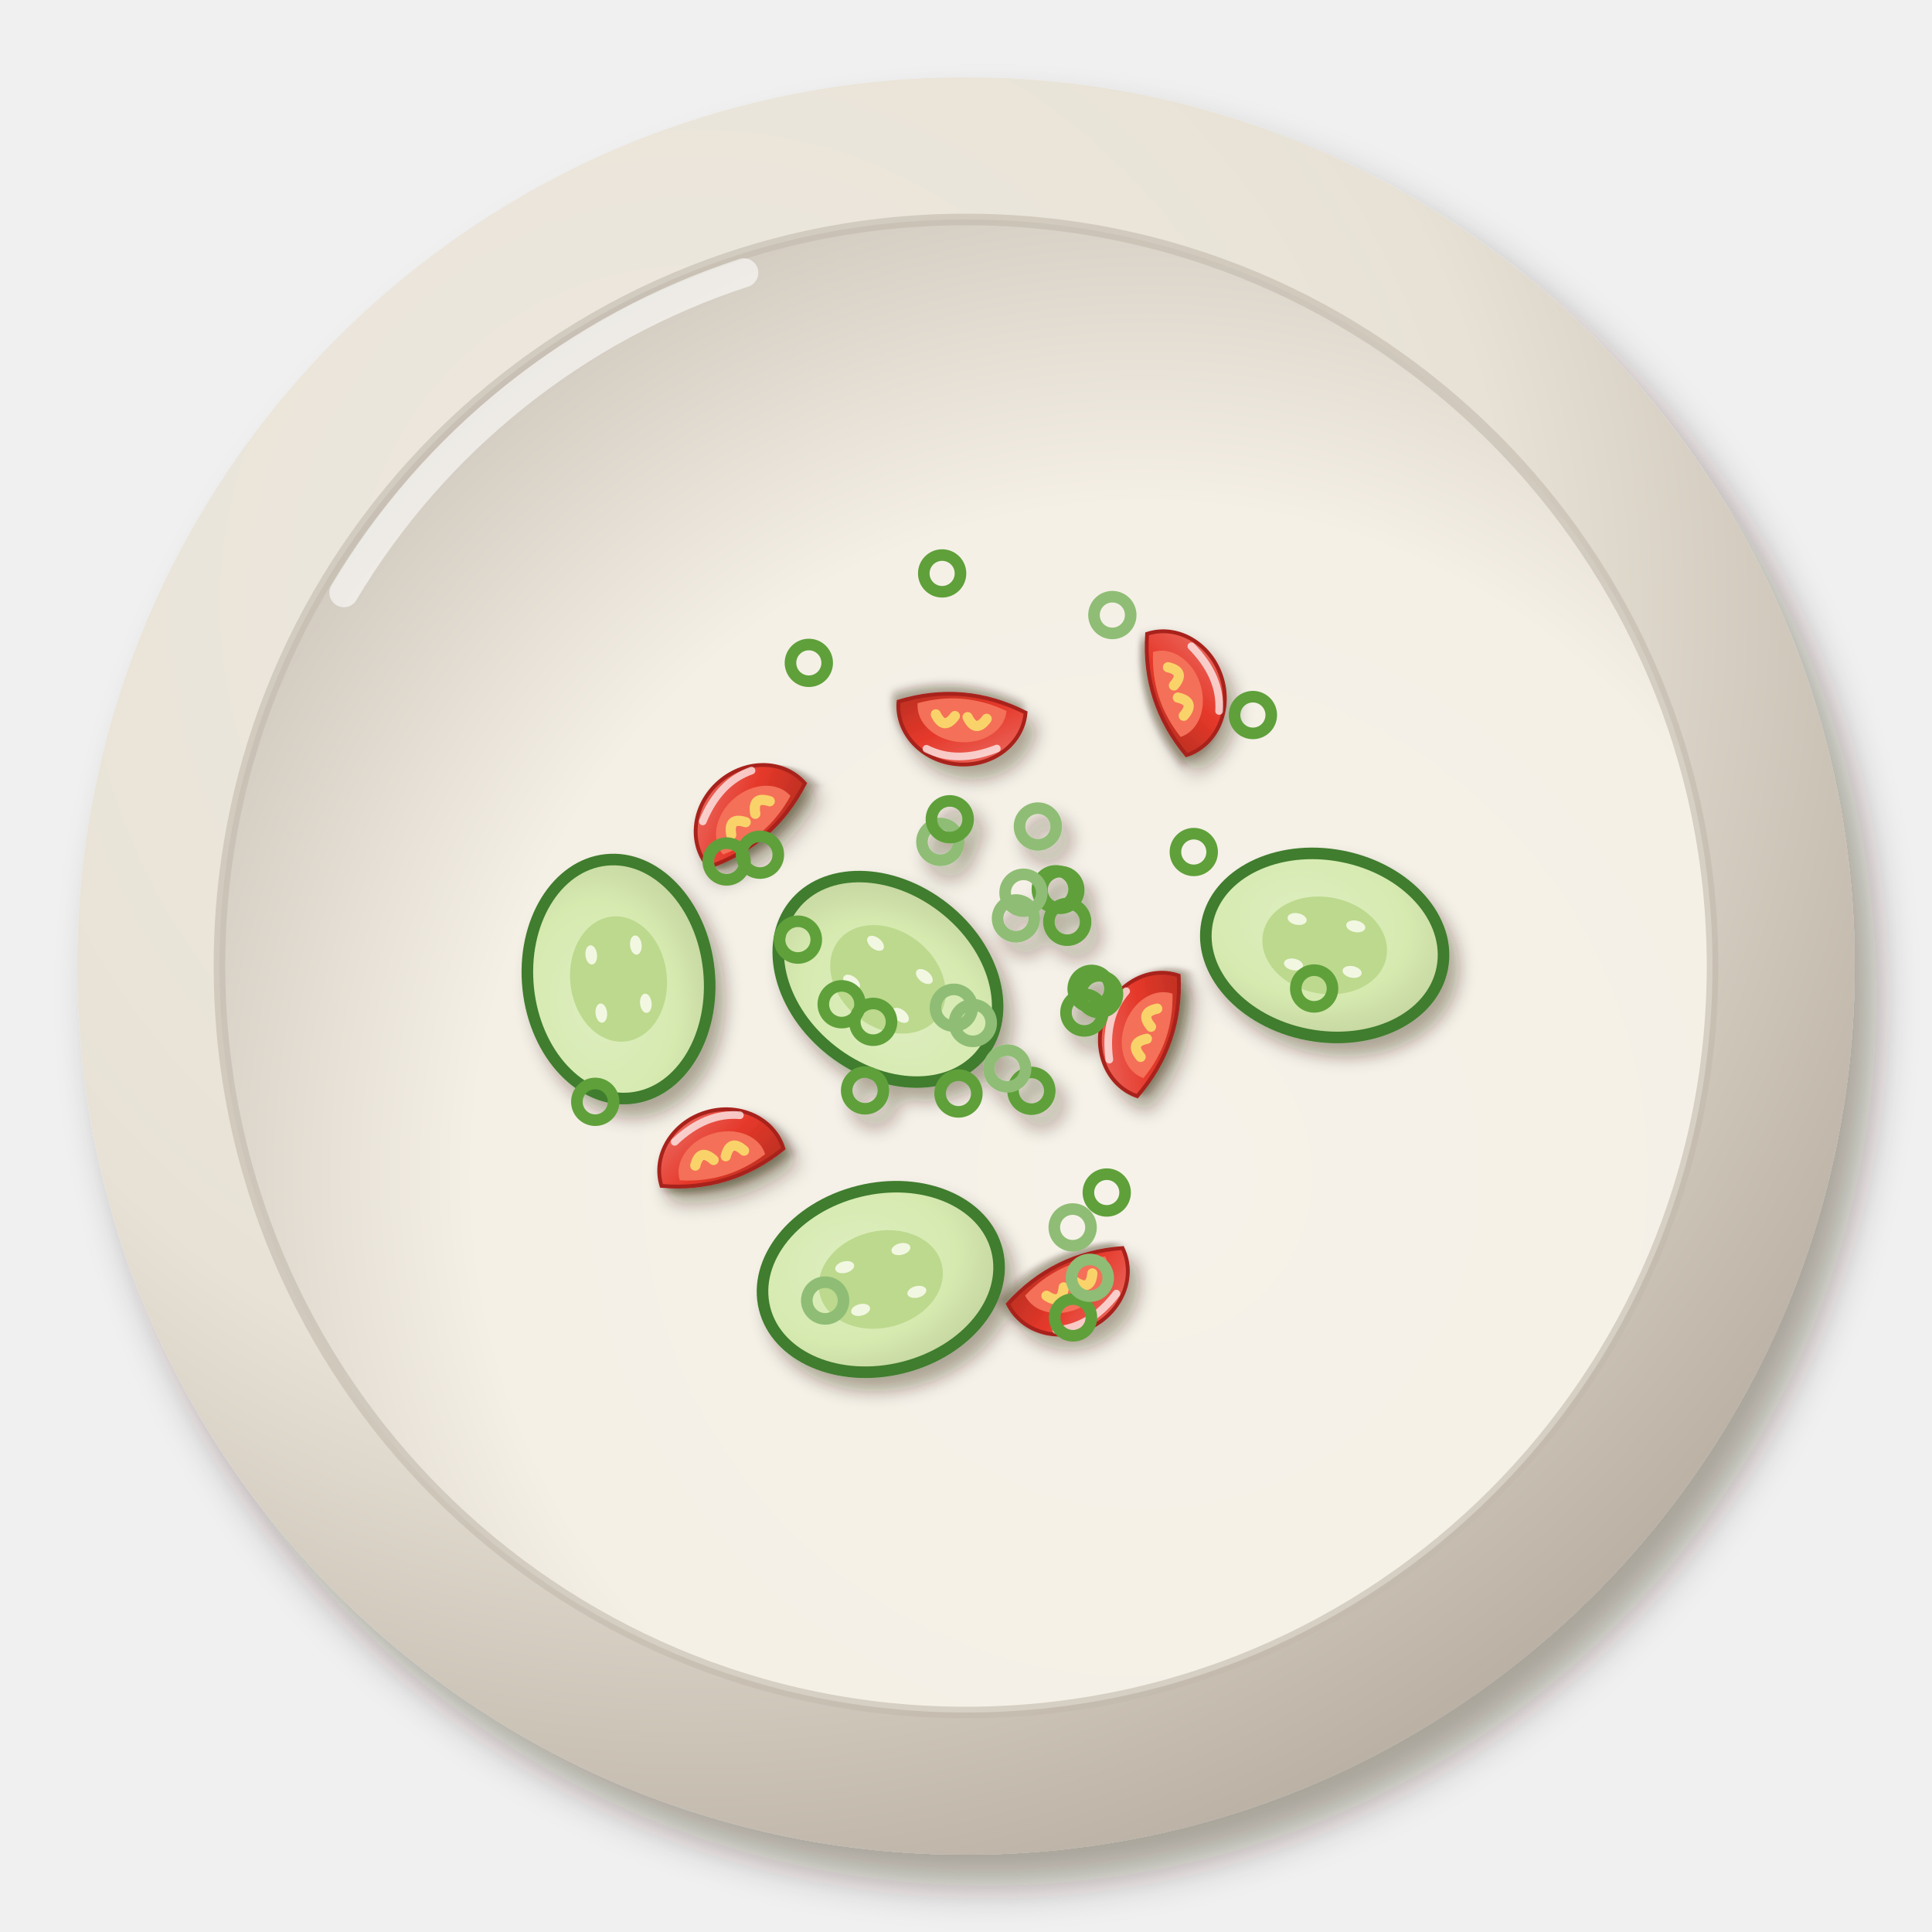
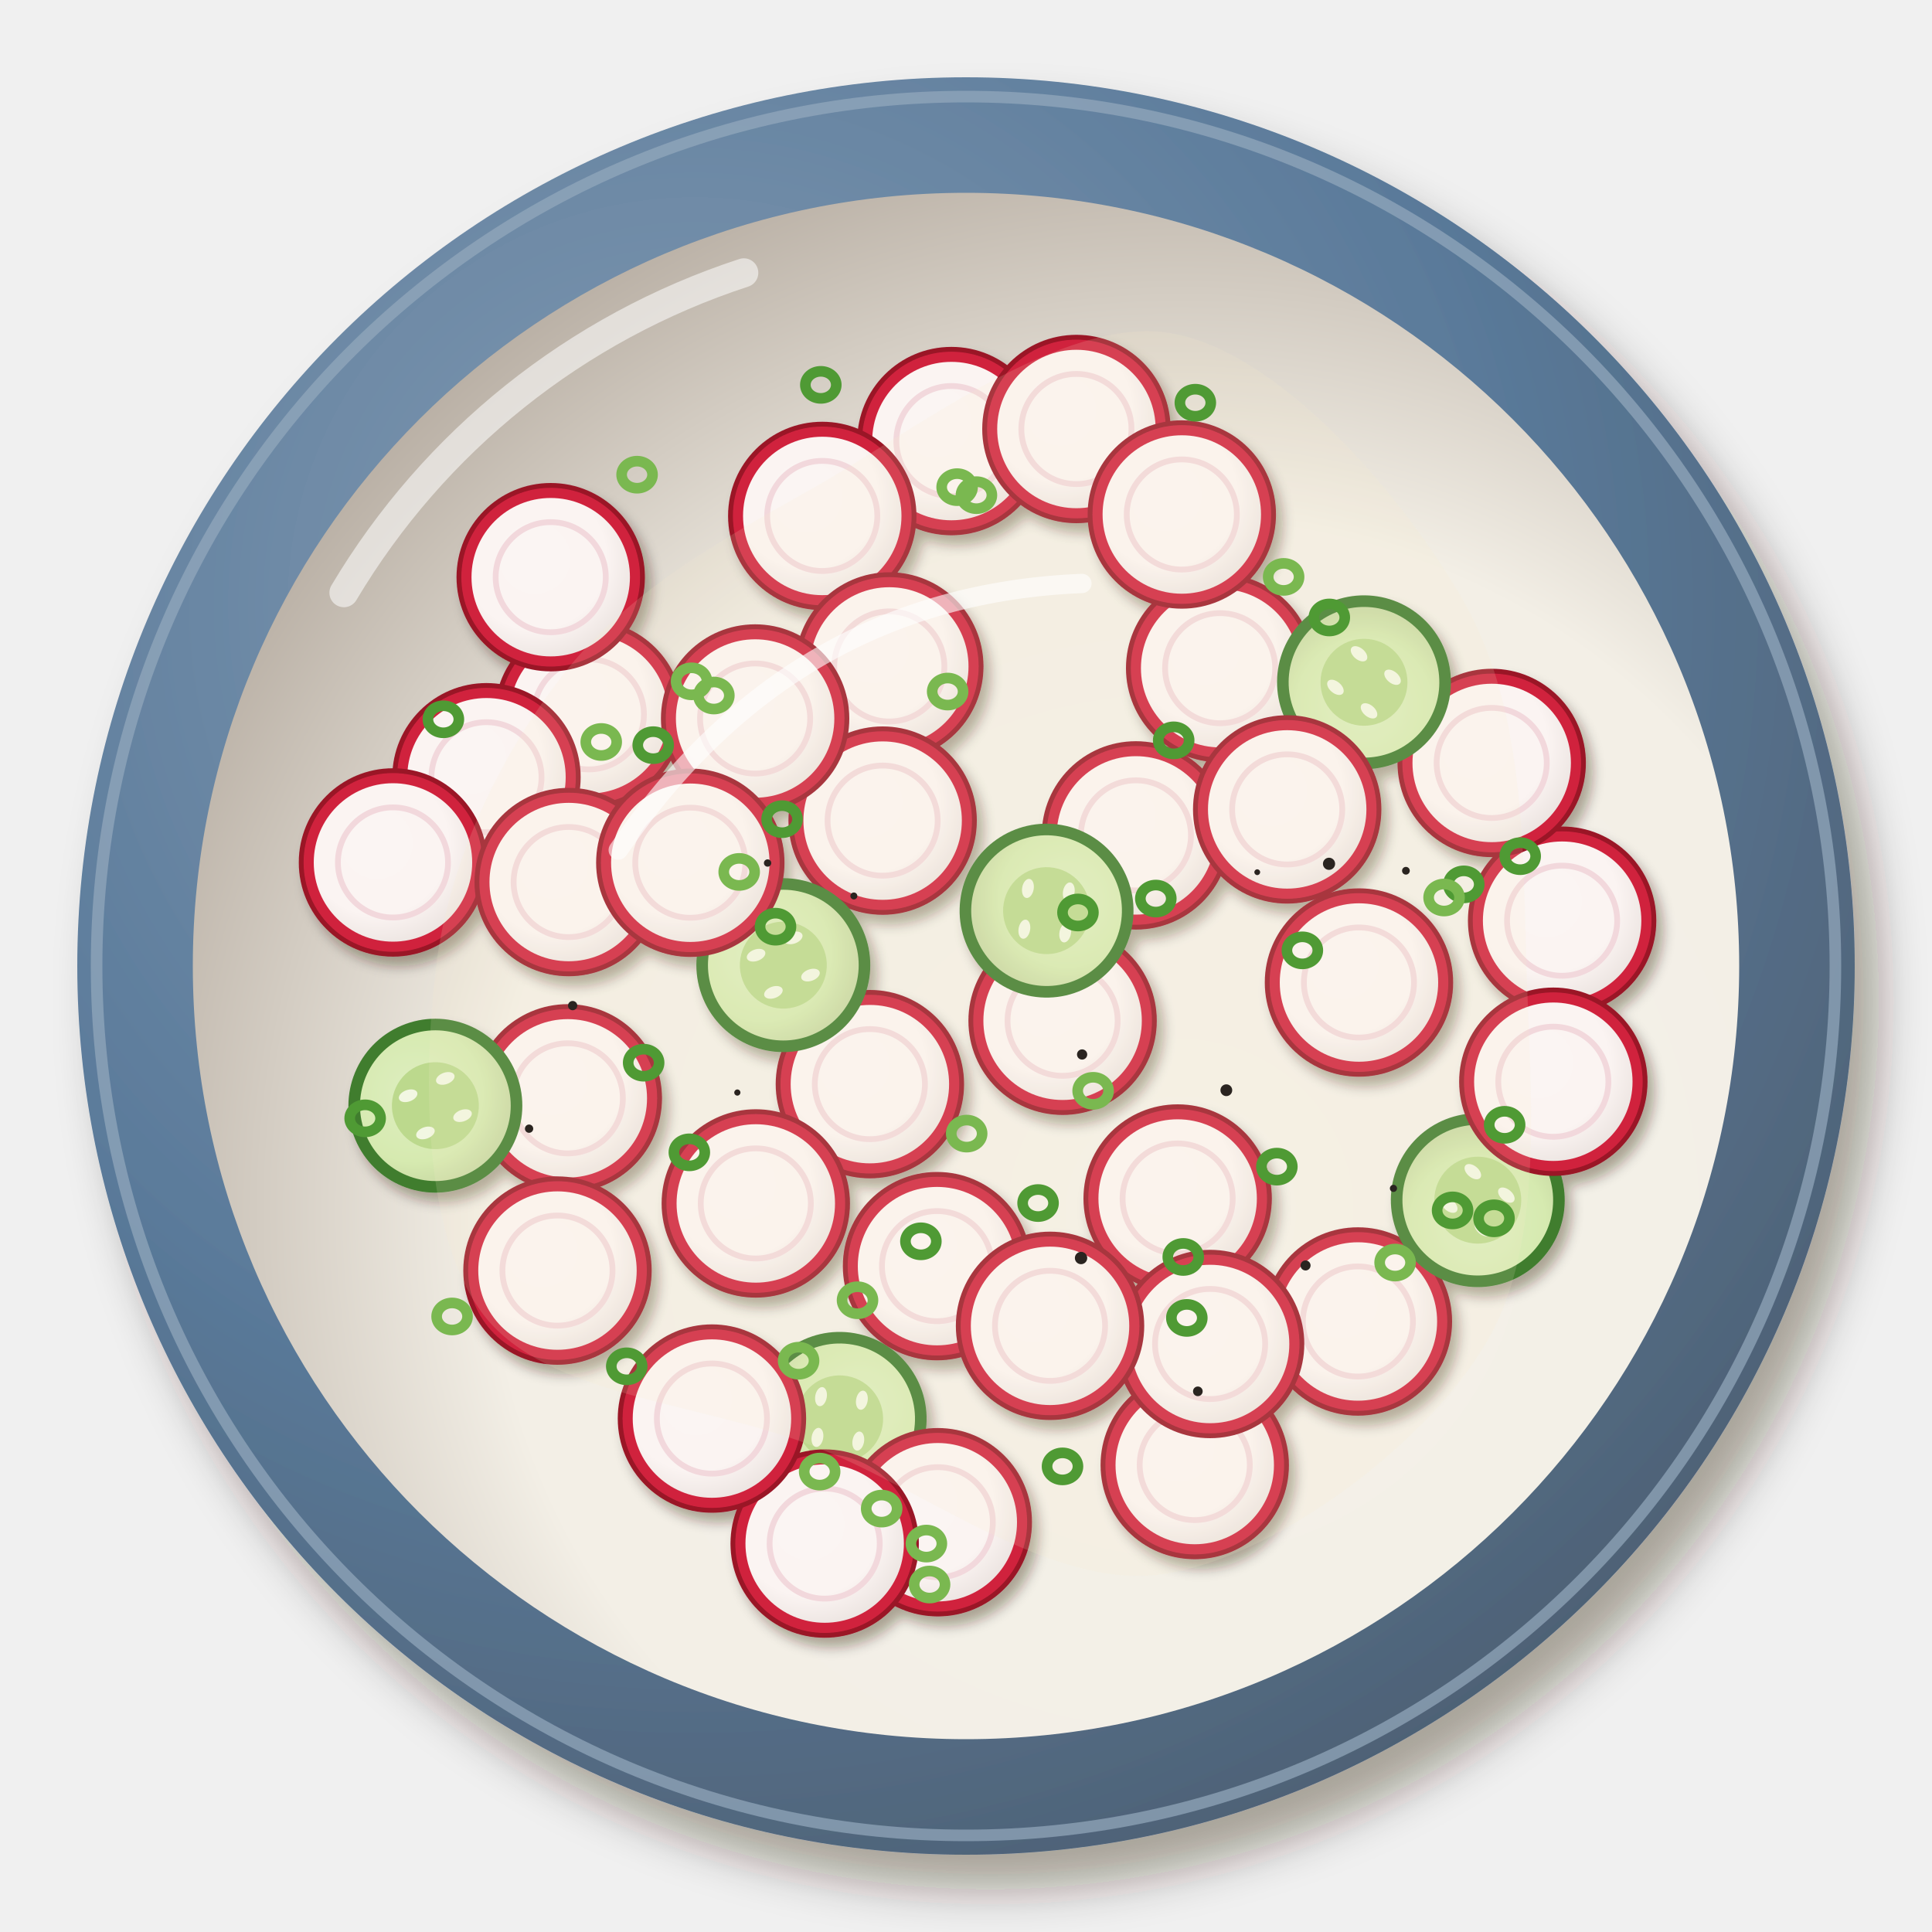
<svg xmlns="http://www.w3.org/2000/svg" viewBox="0 0 200 200" width="400" height="400">
  <defs>
    <filter id="de_radieschensalat-1" x="-30%" y="-30%" width="160%" height="160%">
-       <feDropShadow dx="2.24" dy="3.2" stdDeviation="2.08" flood-color="#2b1607" flood-opacity=".36" />
+       <feDropShadow dx="2.52" dy="3.6" stdDeviation="2.34" flood-color="#2b1607" flood-opacity=".36" />
    </filter>
    <radialGradient id="de_radieschensalat-2" cx="0.35" cy="0.3" r=".75">
-       <stop offset="0" stop-color="#eee9e0" />
-       <stop offset=".6" stop-color="#e8e2d6" />
-       <stop offset="1" stop-color="#b9afa2" />
-     </radialGradient>
-     <radialGradient id="de_radieschensalat-3" cx="0.62" cy="0.64" r=".75">
-       <stop offset="0" stop-color="#f6f2e9" />
-       <stop offset=".6" stop-color="#f5f0e6" />
-       <stop offset="1" stop-color="#c8c0b5" />
+       <stop offset="0" stop-color="#839bb3" />
+       <stop offset=".6" stop-color="#5a7a9a" />
+       <stop offset="1" stop-color="#4e6175" />
+     </radialGradient>
+     <radialGradient id="de_radieschensalat-3" cx="0.64" cy="0.66" r=".75">
+       <stop offset="0" stop-color="#f4f1e9" />
+       <stop offset=".6" stop-color="#f3efe6" />
+       <stop offset="1" stop-color="#b3a99e" />
    </radialGradient>
    <filter id="de_radieschensalat-4" x="-30%" y="-30%" width="160%" height="160%">
-       <feDropShadow dx="0.98" dy="1.4" stdDeviation="0.91" flood-color="#2b1607" flood-opacity=".36" />
-     </filter>
-     <filter id="de_radieschensalat-5" x="-30%" y="-30%" width="160%" height="160%">
      <feDropShadow dx="0.7" dy="1" stdDeviation="0.65" flood-color="#2b1607" flood-opacity=".36" />
    </filter>
-     <linearGradient id="de_radieschensalat-6" x1="0" y1="0" x2="1" y2="1">
-       <stop offset="0" stop-color="#ed746a" />
-       <stop offset=".55" stop-color="#e5382a" />
-       <stop offset="1" stop-color="#b62f21" />
-     </linearGradient>
-     <radialGradient id="de_radieschensalat-7" cx="0.4" cy="0.38" r=".75">
+     <radialGradient id="de_radieschensalat-5" cx="0.4" cy="0.38" r=".75">
+       <stop offset="0" stop-color="#fbf5f3" />
+       <stop offset=".6" stop-color="#fbf4f2" />
+       <stop offset="1" stop-color="#e6deda" />
+     </radialGradient>
+     <radialGradient id="de_radieschensalat-6" cx="0.4" cy="0.38" r=".75">
      <stop offset="0" stop-color="#deeec0" />
      <stop offset=".6" stop-color="#d6eab0" />
      <stop offset="1" stop-color="#c1d09c" />
    </radialGradient>
  </defs>
  <g filter="url(#de_radieschensalat-1)">
    <circle cx="100" cy="100" r="92" fill="url(#de_radieschensalat-2)" />
  </g>
-   <circle cx="100" cy="100" r="77.28" fill="url(#de_radieschensalat-3)" />
-   <circle cx="100" cy="100" r="77.28" fill="none" stroke="#c2b9ac" stroke-width="1.2" opacity=".6" />
-   <path d="M35.6,61.36 A75.44,75.44 0 0 1 77,28.24" stroke="#fff" stroke-width="3" fill="none" stroke-linecap="round" opacity=".6" />
+   <circle cx="100" cy="100" r="90" fill="none" stroke="#94a9bd" stroke-width="1.2" opacity=".7" />
+   <circle cx="100" cy="100" r="80.04" fill="url(#de_radieschensalat-3)" />
+   <path d="M35.6,61.36 A75.44,75.44 0 0 1 77,28.24" stroke="#fff" stroke-width="3" fill="none" stroke-linecap="round" opacity=".55" />
  <g filter="url(#de_radieschensalat-4)">
-     <g transform="translate(122.67 71.28) rotate(72) scale(0.66)">
-       <g filter="url(#de_radieschensalat-5)">
-         <path d="M-10,3 A10,9 0 0 1 10,3 Q0,7 -10,3Z" fill="url(#de_radieschensalat-6)" stroke="#a8221a" stroke-width=".6" />
-       </g>
-       <path d="M-7,3 A7,5.5 0 0 1 7,3 Q0,5.6 -7,3Z" fill="#f47058" />
-       <path d="M-4,1.5 Q-2.5,-1 -1,1.5 M1,1.5 Q2.5,-1 4,1.5" stroke="#f9d36b" stroke-width="1.6" fill="none" stroke-linecap="round" />
-       <path d="M-6,-3 Q0,-6 5,-4" stroke="#fff" stroke-width="1.2" fill="none" stroke-linecap="round" opacity=".7" />
-     </g>
-     <g transform="translate(118 106.59) rotate(289) scale(0.66)">
-       <g filter="url(#de_radieschensalat-5)">
-         <path d="M-10,3 A10,9 0 0 1 10,3 Q0,7 -10,3Z" fill="url(#de_radieschensalat-6)" stroke="#a8221a" stroke-width=".6" />
-       </g>
-       <path d="M-7,3 A7,5.5 0 0 1 7,3 Q0,5.6 -7,3Z" fill="#f47058" />
-       <path d="M-4,1.5 Q-2.5,-1 -1,1.5 M1,1.5 Q2.5,-1 4,1.5" stroke="#f9d36b" stroke-width="1.6" fill="none" stroke-linecap="round" />
-       <path d="M-6,-3 Q0,-6 5,-4" stroke="#fff" stroke-width="1.2" fill="none" stroke-linecap="round" opacity=".7" />
-     </g>
-     <g transform="translate(77.04 83.93) rotate(319) scale(0.66)">
-       <g filter="url(#de_radieschensalat-5)">
-         <path d="M-10,3 A10,9 0 0 1 10,3 Q0,7 -10,3Z" fill="url(#de_radieschensalat-6)" stroke="#a8221a" stroke-width=".6" />
-       </g>
-       <path d="M-7,3 A7,5.5 0 0 1 7,3 Q0,5.6 -7,3Z" fill="#f47058" />
-       <path d="M-4,1.5 Q-2.5,-1 -1,1.5 M1,1.5 Q2.5,-1 4,1.5" stroke="#f9d36b" stroke-width="1.6" fill="none" stroke-linecap="round" />
-       <path d="M-6,-3 Q0,-6 5,-4" stroke="#fff" stroke-width="1.2" fill="none" stroke-linecap="round" opacity=".7" />
-     </g>
-     <g transform="translate(99.42 75.17) rotate(185) scale(0.66)">
-       <g filter="url(#de_radieschensalat-5)">
-         <path d="M-10,3 A10,9 0 0 1 10,3 Q0,7 -10,3Z" fill="url(#de_radieschensalat-6)" stroke="#a8221a" stroke-width=".6" />
-       </g>
-       <path d="M-7,3 A7,5.5 0 0 1 7,3 Q0,5.6 -7,3Z" fill="#f47058" />
-       <path d="M-4,1.5 Q-2.5,-1 -1,1.5 M1,1.5 Q2.5,-1 4,1.5" stroke="#f9d36b" stroke-width="1.6" fill="none" stroke-linecap="round" />
-       <path d="M-6,-3 Q0,-6 5,-4" stroke="#fff" stroke-width="1.2" fill="none" stroke-linecap="round" opacity=".7" />
-     </g>
-     <g transform="translate(74.21 118.94) rotate(343) scale(0.66)">
-       <g filter="url(#de_radieschensalat-5)">
-         <path d="M-10,3 A10,9 0 0 1 10,3 Q0,7 -10,3Z" fill="url(#de_radieschensalat-6)" stroke="#a8221a" stroke-width=".6" />
-       </g>
-       <path d="M-7,3 A7,5.5 0 0 1 7,3 Q0,5.6 -7,3Z" fill="#f47058" />
-       <path d="M-4,1.5 Q-2.5,-1 -1,1.5 M1,1.5 Q2.5,-1 4,1.5" stroke="#f9d36b" stroke-width="1.6" fill="none" stroke-linecap="round" />
-       <path d="M-6,-3 Q0,-6 5,-4" stroke="#fff" stroke-width="1.2" fill="none" stroke-linecap="round" opacity=".7" />
-     </g>
-     <g transform="translate(111.14 133.87) rotate(154) scale(0.66)">
-       <g filter="url(#de_radieschensalat-5)">
-         <path d="M-10,3 A10,9 0 0 1 10,3 Q0,7 -10,3Z" fill="url(#de_radieschensalat-6)" stroke="#a8221a" stroke-width=".6" />
-       </g>
-       <path d="M-7,3 A7,5.5 0 0 1 7,3 Q0,5.6 -7,3Z" fill="#f47058" />
-       <path d="M-4,1.5 Q-2.5,-1 -1,1.5 M1,1.5 Q2.5,-1 4,1.5" stroke="#f9d36b" stroke-width="1.6" fill="none" stroke-linecap="round" />
-       <path d="M-6,-3 Q0,-6 5,-4" stroke="#fff" stroke-width="1.2" fill="none" stroke-linecap="round" opacity=".7" />
-     </g>
-     <g transform="translate(91.92 101.38) rotate(218)">
-       <ellipse rx="13" ry="10" fill="#3f7d2e" />
-       <ellipse rx="11.8" ry="8.8" fill="url(#de_radieschensalat-7)" />
-       <ellipse rx="6.5" ry="5" fill="#bcd98d" />
-       <ellipse cx="3.31" cy="2.15" rx="1" ry=".6" fill="#f2f7e2" />
-       <ellipse cx="-2.79" cy="2.55" rx="1" ry=".6" fill="#f2f7e2" />
-       <ellipse cx="-3.32" cy="-2.14" rx="1" ry=".6" fill="#f2f7e2" />
-       <ellipse cx="2.78" cy="-2.55" rx="1" ry=".6" fill="#f2f7e2" />
-     </g>
-     <g transform="translate(137.13 97.87) rotate(11)">
-       <ellipse rx="13" ry="10" fill="#3f7d2e" />
-       <ellipse rx="11.8" ry="8.8" fill="url(#de_radieschensalat-7)" />
-       <ellipse rx="6.5" ry="5" fill="#bcd98d" />
-       <ellipse cx="3.31" cy="2.15" rx="1" ry=".6" fill="#f2f7e2" />
-       <ellipse cx="-2.79" cy="2.55" rx="1" ry=".6" fill="#f2f7e2" />
-       <ellipse cx="-3.32" cy="-2.14" rx="1" ry=".6" fill="#f2f7e2" />
-       <ellipse cx="2.78" cy="-2.55" rx="1" ry=".6" fill="#f2f7e2" />
-     </g>
-     <g transform="translate(91.18 132.45) rotate(346)">
-       <ellipse rx="13" ry="10" fill="#3f7d2e" />
-       <ellipse rx="11.8" ry="8.8" fill="url(#de_radieschensalat-7)" />
-       <ellipse rx="6.5" ry="5" fill="#bcd98d" />
-       <ellipse cx="3.31" cy="2.15" rx="1" ry=".6" fill="#f2f7e2" />
-       <ellipse cx="-2.79" cy="2.55" rx="1" ry=".6" fill="#f2f7e2" />
-       <ellipse cx="-3.32" cy="-2.14" rx="1" ry=".6" fill="#f2f7e2" />
-       <ellipse cx="2.78" cy="-2.55" rx="1" ry=".6" fill="#f2f7e2" />
-     </g>
-     <g transform="translate(64.03 101.35) rotate(264)">
-       <ellipse rx="13" ry="10" fill="#3f7d2e" />
-       <ellipse rx="11.8" ry="8.8" fill="url(#de_radieschensalat-7)" />
-       <ellipse rx="6.5" ry="5" fill="#bcd98d" />
-       <ellipse cx="3.31" cy="2.15" rx="1" ry=".6" fill="#f2f7e2" />
-       <ellipse cx="-2.79" cy="2.55" rx="1" ry=".6" fill="#f2f7e2" />
-       <ellipse cx="-3.32" cy="-2.14" rx="1" ry=".6" fill="#f2f7e2" />
-       <ellipse cx="2.78" cy="-2.55" rx="1" ry=".6" fill="#f2f7e2" />
-     </g>
-     <circle cx="107.44" cy="85.56" r="1.9" fill="none" stroke="#8fbd75" stroke-width="1.2" />
-     <circle cx="106.77" cy="112.92" r="1.9" fill="none" stroke="#5fa03a" stroke-width="1.2" />
-     <circle cx="110.48" cy="95.43" r="1.9" fill="none" stroke="#5fa03a" stroke-width="1.2" />
-     <circle cx="98.74" cy="104.32" r="1.9" fill="none" stroke="#8fbd75" stroke-width="1.2" />
-     <circle cx="87.13" cy="103.96" r="1.9" fill="none" stroke="#5fa03a" stroke-width="1.2" />
-     <circle cx="89.55" cy="112.88" r="1.9" fill="none" stroke="#5fa03a" stroke-width="1.2" />
-     <circle cx="82.6" cy="97.27" r="1.9" fill="none" stroke="#5fa03a" stroke-width="1.2" />
-     <circle cx="109.77" cy="92.13" r="1.9" fill="none" stroke="#5fa03a" stroke-width="1.2" />
-     <circle cx="105.17" cy="95.07" r="1.9" fill="none" stroke="#8fbd75" stroke-width="1.2" />
-     <circle cx="113" cy="102.36" r="1.9" fill="none" stroke="#5fa03a" stroke-width="1.2" />
-     <circle cx="90.39" cy="105.78" r="1.9" fill="none" stroke="#5fa03a" stroke-width="1.2" />
-     <circle cx="109.29" cy="92.05" r="1.9" fill="none" stroke="#5fa03a" stroke-width="1.2" />
-     <circle cx="113.78" cy="102.92" r="1.9" fill="none" stroke="#5fa03a" stroke-width="1.2" />
-     <circle cx="97.34" cy="87.15" r="1.9" fill="none" stroke="#8fbd75" stroke-width="1.2" />
-     <circle cx="104.27" cy="110.61" r="1.9" fill="none" stroke="#8fbd75" stroke-width="1.2" />
-     <circle cx="112.25" cy="104.82" r="1.9" fill="none" stroke="#5fa03a" stroke-width="1.2" />
-     <circle cx="98.32" cy="84.81" r="1.9" fill="none" stroke="#5fa03a" stroke-width="1.2" />
-     <circle cx="100.71" cy="105.9" r="1.9" fill="none" stroke="#8fbd75" stroke-width="1.2" />
+     <g transform="translate(123.68 151.66)">
+       <circle r="9.5" fill="#d0243e" stroke="#9a1428" stroke-width=".5" />
+       <circle r="8.2" fill="url(#de_radieschensalat-5)" />
+       <circle r="5.7" fill="none" stroke="#f2d8dc" stroke-width=".6" />
+     </g>
+     <g transform="translate(58.78 113.7)">
+       <circle r="9.5" fill="#d0243e" stroke="#9a1428" stroke-width=".5" />
+       <circle r="8.2" fill="url(#de_radieschensalat-5)" />
+       <circle r="5.7" fill="none" stroke="#f2d8dc" stroke-width=".6" />
+     </g>
+     <g transform="translate(140.57 136.8)">
+       <circle r="9.5" fill="#d0243e" stroke="#9a1428" stroke-width=".5" />
+       <circle r="8.2" fill="url(#de_radieschensalat-5)" />
+       <circle r="5.7" fill="none" stroke="#f2d8dc" stroke-width=".6" />
+     </g>
+     <g transform="translate(126.31 69.17)">
+       <circle r="9.5" fill="#d0243e" stroke="#9a1428" stroke-width=".5" />
+       <circle r="8.2" fill="url(#de_radieschensalat-5)" />
+       <circle r="5.7" fill="none" stroke="#f2d8dc" stroke-width=".6" />
+     </g>
+     <g transform="translate(98.49 45.66)">
+       <circle r="9.5" fill="#d0243e" stroke="#9a1428" stroke-width=".5" />
+       <circle r="8.2" fill="url(#de_radieschensalat-5)" />
+       <circle r="5.7" fill="none" stroke="#f2d8dc" stroke-width=".6" />
+     </g>
+     <g transform="translate(86.92 146.88) rotate(100)">
+       <ellipse rx="9" ry="9" fill="#3f7d2e" />
+       <ellipse rx="7.8" ry="7.8" fill="url(#de_radieschensalat-6)" />
+       <ellipse rx="4.5" ry="4.5" fill="#bcd98d" />
+       <ellipse cx="2.29" cy="1.93" rx="1" ry=".6" fill="#f2f7e2" />
+       <ellipse cx="-1.93" cy="2.3" rx="1" ry=".6" fill="#f2f7e2" />
+       <ellipse cx="-2.3" cy="-1.93" rx="1" ry=".6" fill="#f2f7e2" />
+       <ellipse cx="1.93" cy="-2.3" rx="1" ry=".6" fill="#f2f7e2" />
+     </g>
+     <g transform="translate(121.91 124.07)">
+       <circle r="9.5" fill="#d0243e" stroke="#9a1428" stroke-width=".5" />
+       <circle r="8.2" fill="url(#de_radieschensalat-5)" />
+       <circle r="5.7" fill="none" stroke="#f2d8dc" stroke-width=".6" />
+     </g>
+     <g transform="translate(85.12 53.41)">
+       <circle r="9.5" fill="#d0243e" stroke="#9a1428" stroke-width=".5" />
+       <circle r="8.2" fill="url(#de_radieschensalat-5)" />
+       <circle r="5.7" fill="none" stroke="#f2d8dc" stroke-width=".6" />
+     </g>
+     <g transform="translate(92.06 68.99)">
+       <circle r="9.5" fill="#d0243e" stroke="#9a1428" stroke-width=".5" />
+       <circle r="8.2" fill="url(#de_radieschensalat-5)" />
+       <circle r="5.7" fill="none" stroke="#f2d8dc" stroke-width=".6" />
+     </g>
+     <g transform="translate(97 131.07)">
+       <circle r="9.5" fill="#d0243e" stroke="#9a1428" stroke-width=".5" />
+       <circle r="8.2" fill="url(#de_radieschensalat-5)" />
+       <circle r="5.7" fill="none" stroke="#f2d8dc" stroke-width=".6" />
+     </g>
+     <g transform="translate(117.59 86.48)">
+       <circle r="9.5" fill="#d0243e" stroke="#9a1428" stroke-width=".5" />
+       <circle r="8.2" fill="url(#de_radieschensalat-5)" />
+       <circle r="5.7" fill="none" stroke="#f2d8dc" stroke-width=".6" />
+     </g>
+     <g transform="translate(152.98 124.24) rotate(220)">
+       <ellipse rx="9" ry="9" fill="#3f7d2e" />
+       <ellipse rx="7.8" ry="7.8" fill="url(#de_radieschensalat-6)" />
+       <ellipse rx="4.5" ry="4.5" fill="#bcd98d" />
+       <ellipse cx="2.29" cy="1.93" rx="1" ry=".6" fill="#f2f7e2" />
+       <ellipse cx="-1.93" cy="2.3" rx="1" ry=".6" fill="#f2f7e2" />
+       <ellipse cx="-2.3" cy="-1.93" rx="1" ry=".6" fill="#f2f7e2" />
+       <ellipse cx="1.93" cy="-2.3" rx="1" ry=".6" fill="#f2f7e2" />
+     </g>
+     <g transform="translate(125.27 139.13)">
+       <circle r="9.5" fill="#d0243e" stroke="#9a1428" stroke-width=".5" />
+       <circle r="8.2" fill="url(#de_radieschensalat-5)" />
+       <circle r="5.7" fill="none" stroke="#f2d8dc" stroke-width=".6" />
+     </g>
+     <g transform="translate(161.71 95.31)">
+       <circle r="9.5" fill="#d0243e" stroke="#9a1428" stroke-width=".5" />
+       <circle r="8.2" fill="url(#de_radieschensalat-5)" />
+       <circle r="5.7" fill="none" stroke="#f2d8dc" stroke-width=".6" />
+     </g>
+     <g transform="translate(60.96 73.95)">
+       <circle r="9.5" fill="#d0243e" stroke="#9a1428" stroke-width=".5" />
+       <circle r="8.2" fill="url(#de_radieschensalat-5)" />
+       <circle r="5.7" fill="none" stroke="#f2d8dc" stroke-width=".6" />
+     </g>
+     <g transform="translate(57.71 131.53)">
+       <circle r="9.5" fill="#d0243e" stroke="#9a1428" stroke-width=".5" />
+       <circle r="8.2" fill="url(#de_radieschensalat-5)" />
+       <circle r="5.7" fill="none" stroke="#f2d8dc" stroke-width=".6" />
+     </g>
+     <g transform="translate(90.05 112.23)">
+       <circle r="9.5" fill="#d0243e" stroke="#9a1428" stroke-width=".5" />
+       <circle r="8.2" fill="url(#de_radieschensalat-5)" />
+       <circle r="5.7" fill="none" stroke="#f2d8dc" stroke-width=".6" />
+     </g>
+     <g transform="translate(45.07 114.46) rotate(340)">
+       <ellipse rx="9" ry="9" fill="#3f7d2e" />
+       <ellipse rx="7.8" ry="7.8" fill="url(#de_radieschensalat-6)" />
+       <ellipse rx="4.5" ry="4.5" fill="#bcd98d" />
+       <ellipse cx="2.29" cy="1.93" rx="1" ry=".6" fill="#f2f7e2" />
+       <ellipse cx="-1.93" cy="2.3" rx="1" ry=".6" fill="#f2f7e2" />
+       <ellipse cx="-2.3" cy="-1.93" rx="1" ry=".6" fill="#f2f7e2" />
+       <ellipse cx="1.93" cy="-2.3" rx="1" ry=".6" fill="#f2f7e2" />
+     </g>
+     <g transform="translate(110 105.67)">
+       <circle r="9.5" fill="#d0243e" stroke="#9a1428" stroke-width=".5" />
+       <circle r="8.2" fill="url(#de_radieschensalat-5)" />
+       <circle r="5.7" fill="none" stroke="#f2d8dc" stroke-width=".6" />
+     </g>
+     <g transform="translate(78.24 124.58)">
+       <circle r="9.5" fill="#d0243e" stroke="#9a1428" stroke-width=".5" />
+       <circle r="8.2" fill="url(#de_radieschensalat-5)" />
+       <circle r="5.7" fill="none" stroke="#f2d8dc" stroke-width=".6" />
+     </g>
+     <g transform="translate(91.37 84.95)">
+       <circle r="9.5" fill="#d0243e" stroke="#9a1428" stroke-width=".5" />
+       <circle r="8.2" fill="url(#de_radieschensalat-5)" />
+       <circle r="5.7" fill="none" stroke="#f2d8dc" stroke-width=".6" />
+     </g>
+     <g transform="translate(50.36 80.46)">
+       <circle r="9.5" fill="#d0243e" stroke="#9a1428" stroke-width=".5" />
+       <circle r="8.2" fill="url(#de_radieschensalat-5)" />
+       <circle r="5.7" fill="none" stroke="#f2d8dc" stroke-width=".6" />
+     </g>
+     <g transform="translate(111.43 44.41)">
+       <circle r="9.5" fill="#d0243e" stroke="#9a1428" stroke-width=".5" />
+       <circle r="8.2" fill="url(#de_radieschensalat-5)" />
+       <circle r="5.7" fill="none" stroke="#f2d8dc" stroke-width=".6" />
+     </g>
+     <g transform="translate(108.34 94.27) rotate(460)">
+       <ellipse rx="9" ry="9" fill="#3f7d2e" />
+       <ellipse rx="7.8" ry="7.8" fill="url(#de_radieschensalat-6)" />
+       <ellipse rx="4.5" ry="4.5" fill="#bcd98d" />
+       <ellipse cx="2.29" cy="1.93" rx="1" ry=".6" fill="#f2f7e2" />
+       <ellipse cx="-1.93" cy="2.3" rx="1" ry=".6" fill="#f2f7e2" />
+       <ellipse cx="-2.3" cy="-1.93" rx="1" ry=".6" fill="#f2f7e2" />
+       <ellipse cx="1.93" cy="-2.3" rx="1" ry=".6" fill="#f2f7e2" />
+     </g>
+     <g transform="translate(154.42 78.98)">
+       <circle r="9.5" fill="#d0243e" stroke="#9a1428" stroke-width=".5" />
+       <circle r="8.2" fill="url(#de_radieschensalat-5)" />
+       <circle r="5.7" fill="none" stroke="#f2d8dc" stroke-width=".6" />
+     </g>
+     <g transform="translate(140.68 101.71)">
+       <circle r="9.5" fill="#d0243e" stroke="#9a1428" stroke-width=".5" />
+       <circle r="8.2" fill="url(#de_radieschensalat-5)" />
+       <circle r="5.7" fill="none" stroke="#f2d8dc" stroke-width=".6" />
+     </g>
+     <g transform="translate(57.01 59.75)">
+       <circle r="9.5" fill="#d0243e" stroke="#9a1428" stroke-width=".5" />
+       <circle r="8.2" fill="url(#de_radieschensalat-5)" />
+       <circle r="5.7" fill="none" stroke="#f2d8dc" stroke-width=".6" />
+     </g>
+     <g transform="translate(122.34 53.26)">
+       <circle r="9.5" fill="#d0243e" stroke="#9a1428" stroke-width=".5" />
+       <circle r="8.2" fill="url(#de_radieschensalat-5)" />
+       <circle r="5.7" fill="none" stroke="#f2d8dc" stroke-width=".6" />
+     </g>
+     <g transform="translate(108.7 137.25)">
+       <circle r="9.5" fill="#d0243e" stroke="#9a1428" stroke-width=".5" />
+       <circle r="8.2" fill="url(#de_radieschensalat-5)" />
+       <circle r="5.7" fill="none" stroke="#f2d8dc" stroke-width=".6" />
+     </g>
+     <g transform="translate(141.2 70.63) rotate(580)">
+       <ellipse rx="9" ry="9" fill="#3f7d2e" />
+       <ellipse rx="7.8" ry="7.8" fill="url(#de_radieschensalat-6)" />
+       <ellipse rx="4.5" ry="4.5" fill="#bcd98d" />
+       <ellipse cx="2.29" cy="1.93" rx="1" ry=".6" fill="#f2f7e2" />
+       <ellipse cx="-1.93" cy="2.3" rx="1" ry=".6" fill="#f2f7e2" />
+       <ellipse cx="-2.3" cy="-1.93" rx="1" ry=".6" fill="#f2f7e2" />
+       <ellipse cx="1.93" cy="-2.3" rx="1" ry=".6" fill="#f2f7e2" />
+     </g>
+     <g transform="translate(40.68 89.28)">
+       <circle r="9.5" fill="#d0243e" stroke="#9a1428" stroke-width=".5" />
+       <circle r="8.2" fill="url(#de_radieschensalat-5)" />
+       <circle r="5.7" fill="none" stroke="#f2d8dc" stroke-width=".6" />
+     </g>
+     <g transform="translate(133.25 83.79)">
+       <circle r="9.5" fill="#d0243e" stroke="#9a1428" stroke-width=".5" />
+       <circle r="8.2" fill="url(#de_radieschensalat-5)" />
+       <circle r="5.7" fill="none" stroke="#f2d8dc" stroke-width=".6" />
+     </g>
+     <g transform="translate(78.17 74.38)">
+       <circle r="9.5" fill="#d0243e" stroke="#9a1428" stroke-width=".5" />
+       <circle r="8.2" fill="url(#de_radieschensalat-5)" />
+       <circle r="5.7" fill="none" stroke="#f2d8dc" stroke-width=".6" />
+     </g>
+     <g transform="translate(97.08 157.58)">
+       <circle r="9.5" fill="#d0243e" stroke="#9a1428" stroke-width=".5" />
+       <circle r="8.2" fill="url(#de_radieschensalat-5)" />
+       <circle r="5.7" fill="none" stroke="#f2d8dc" stroke-width=".6" />
+     </g>
+     <g transform="translate(160.8 111.98)">
+       <circle r="9.5" fill="#d0243e" stroke="#9a1428" stroke-width=".5" />
+       <circle r="8.2" fill="url(#de_radieschensalat-5)" />
+       <circle r="5.7" fill="none" stroke="#f2d8dc" stroke-width=".6" />
+     </g>
+     <g transform="translate(81.09 99.91) rotate(700)">
+       <ellipse rx="9" ry="9" fill="#3f7d2e" />
+       <ellipse rx="7.8" ry="7.8" fill="url(#de_radieschensalat-6)" />
+       <ellipse rx="4.5" ry="4.5" fill="#bcd98d" />
+       <ellipse cx="2.29" cy="1.93" rx="1" ry=".6" fill="#f2f7e2" />
+       <ellipse cx="-1.93" cy="2.3" rx="1" ry=".6" fill="#f2f7e2" />
+       <ellipse cx="-2.3" cy="-1.93" rx="1" ry=".6" fill="#f2f7e2" />
+       <ellipse cx="1.93" cy="-2.3" rx="1" ry=".6" fill="#f2f7e2" />
+     </g>
+     <g transform="translate(85.37 159.79)">
+       <circle r="9.5" fill="#d0243e" stroke="#9a1428" stroke-width=".5" />
+       <circle r="8.2" fill="url(#de_radieschensalat-5)" />
+       <circle r="5.7" fill="none" stroke="#f2d8dc" stroke-width=".6" />
+     </g>
+     <g transform="translate(73.7 146.85)">
+       <circle r="9.5" fill="#d0243e" stroke="#9a1428" stroke-width=".5" />
+       <circle r="8.2" fill="url(#de_radieschensalat-5)" />
+       <circle r="5.7" fill="none" stroke="#f2d8dc" stroke-width=".6" />
+     </g>
+     <g transform="translate(58.87 91.31)">
+       <circle r="9.5" fill="#d0243e" stroke="#9a1428" stroke-width=".5" />
+       <circle r="8.2" fill="url(#de_radieschensalat-5)" />
+       <circle r="5.7" fill="none" stroke="#f2d8dc" stroke-width=".6" />
+     </g>
+     <g transform="translate(71.46 89.31)">
+       <circle r="9.5" fill="#d0243e" stroke="#9a1428" stroke-width=".5" />
+       <circle r="8.2" fill="url(#de_radieschensalat-5)" />
+       <circle r="5.7" fill="none" stroke="#f2d8dc" stroke-width=".6" />
+     </g>
  </g>
-   <circle cx="78.67" cy="88.48" r="1.9" fill="none" stroke="#5fa03a" stroke-width="1.2" />
-   <circle cx="114.57" cy="123.45" r="1.9" fill="none" stroke="#5fa03a" stroke-width="1.2" />
-   <circle cx="99.22" cy="113.2" r="1.9" fill="none" stroke="#5fa03a" stroke-width="1.2" />
-   <circle cx="115.15" cy="63.67" r="1.9" fill="none" stroke="#8fbd75" stroke-width="1.2" />
-   <circle cx="111.08" cy="136.38" r="1.9" fill="none" stroke="#5fa03a" stroke-width="1.2" />
-   <circle cx="85.42" cy="134.63" r="1.9" fill="none" stroke="#8fbd75" stroke-width="1.2" />
-   <circle cx="136.04" cy="102.33" r="1.9" fill="none" stroke="#5fa03a" stroke-width="1.2" />
-   <circle cx="111.04" cy="127.06" r="1.9" fill="none" stroke="#8fbd75" stroke-width="1.2" />
-   <circle cx="75.22" cy="89.18" r="1.9" fill="none" stroke="#5fa03a" stroke-width="1.2" />
-   <circle cx="83.73" cy="68.62" r="1.9" fill="none" stroke="#5fa03a" stroke-width="1.2" />
-   <circle cx="112.82" cy="132.28" r="1.9" fill="none" stroke="#8fbd75" stroke-width="1.2" />
-   <circle cx="97.53" cy="59.36" r="1.9" fill="none" stroke="#5fa03a" stroke-width="1.2" />
-   <circle cx="123.58" cy="88.2" r="1.9" fill="none" stroke="#5fa03a" stroke-width="1.2" />
-   <circle cx="105.95" cy="92.41" r="1.9" fill="none" stroke="#8fbd75" stroke-width="1.2" />
-   <circle cx="129.7" cy="74.02" r="1.9" fill="none" stroke="#5fa03a" stroke-width="1.2" />
-   <circle cx="61.62" cy="114.06" r="1.9" fill="none" stroke="#5fa03a" stroke-width="1.2" />
+   <path transform="translate(100 100)" d="M58.02,0C58.38,12.77 60.07,28.6 53.81,39.09C47.55,49.59 32.11,61.2 20.45,62.95C8.8,64.7 -4.39,54.03 -16.11,49.58C-27.83,45.12 -43.4,44.49 -49.86,36.22C-56.31,27.96 -56.22,11.08 -54.85,0C-53.48,-11.08 -48.1,-22.02 -41.64,-30.25C-35.17,-38.48 -26.52,-43.48 -16.04,-49.36C-5.55,-55.23 10,-67.47 21.28,-65.5C32.56,-63.53 45.52,-48.44 51.65,-37.52C57.77,-26.61 57.66,-12.77 58.02,0Z" fill="#f6eecc" opacity="0.15" />
+   <path transform="translate(100 100)" d="M-36,-12 Q-18,-38.4 12,-39.6" stroke="#fff" stroke-width="2" fill="none" stroke-linecap="round" opacity=".6" />
+   <path d="M118.05,93.02a1.6,1.4 0 1 0 3.2,0a1.6,1.4 0 1 0 -3.2,0ZM63.28,141.44a1.6,1.4 0 1 0 3.2,0a1.6,1.4 0 1 0 -3.2,0ZM109.99,94.46a1.6,1.4 0 1 0 3.2,0a1.6,1.4 0 1 0 -3.2,0ZM119.9,76.64a1.6,1.4 0 1 0 3.2,0a1.6,1.4 0 1 0 -3.2,0ZM79.36,84.8a1.6,1.4 0 1 0 3.2,0a1.6,1.4 0 1 0 -3.2,0ZM136.01,63.92a1.6,1.4 0 1 0 3.2,0a1.6,1.4 0 1 0 -3.2,0ZM105.86,124.54a1.6,1.4 0 1 0 3.2,0a1.6,1.4 0 1 0 -3.2,0ZM66.02,77.14a1.6,1.4 0 1 0 3.2,0a1.6,1.4 0 1 0 -3.2,0ZM130.58,120.77a1.6,1.4 0 1 0 3.2,0a1.6,1.4 0 1 0 -3.2,0ZM122.14,41.69a1.6,1.4 0 1 0 3.2,0a1.6,1.4 0 1 0 -3.2,0ZM65.03,110.01a1.6,1.4 0 1 0 3.2,0a1.6,1.4 0 1 0 -3.2,0ZM153.06,126.12a1.6,1.4 0 1 0 3.2,0a1.6,1.4 0 1 0 -3.2,0ZM108.39,151.8a1.6,1.4 0 1 0 3.2,0a1.6,1.4 0 1 0 -3.2,0ZM148.77,125.3a1.6,1.4 0 1 0 3.2,0a1.6,1.4 0 1 0 -3.2,0ZM120.89,130.12a1.6,1.4 0 1 0 3.2,0a1.6,1.4 0 1 0 -3.2,0ZM149.93,91.55a1.6,1.4 0 1 0 3.2,0a1.6,1.4 0 1 0 -3.2,0ZM154.16,116.44a1.6,1.4 0 1 0 3.2,0a1.6,1.4 0 1 0 -3.2,0ZM133.22,98.38a1.6,1.4 0 1 0 3.2,0a1.6,1.4 0 1 0 -3.2,0ZM93.73,128.5a1.6,1.4 0 1 0 3.2,0a1.6,1.4 0 1 0 -3.2,0ZM121.26,136.43a1.6,1.4 0 1 0 3.2,0a1.6,1.4 0 1 0 -3.2,0ZM155.77,88.63a1.6,1.4 0 1 0 3.2,0a1.6,1.4 0 1 0 -3.2,0ZM83.37,39.84a1.6,1.4 0 1 0 3.2,0a1.6,1.4 0 1 0 -3.2,0ZM36.2,115.77a1.6,1.4 0 1 0 3.2,0a1.6,1.4 0 1 0 -3.2,0ZM78.68,95.93a1.6,1.4 0 1 0 3.2,0a1.6,1.4 0 1 0 -3.2,0ZM69.76,119.29a1.6,1.4 0 1 0 3.2,0a1.6,1.4 0 1 0 -3.2,0ZM44.3,74.46a1.6,1.4 0 1 0 3.2,0a1.6,1.4 0 1 0 -3.2,0Z" fill="none" stroke="#4f9a34" stroke-width="1.1" />
+   <path d="M97.48,50.43a1.6,1.4 0 1 0 3.2,0a1.6,1.4 0 1 0 -3.2,0ZM147.89,92.91a1.6,1.4 0 1 0 3.2,0a1.6,1.4 0 1 0 -3.2,0ZM96.5,71.59a1.6,1.4 0 1 0 3.2,0a1.6,1.4 0 1 0 -3.2,0ZM83.25,152.34a1.6,1.4 0 1 0 3.2,0a1.6,1.4 0 1 0 -3.2,0ZM87.17,134.6a1.6,1.4 0 1 0 3.2,0a1.6,1.4 0 1 0 -3.2,0ZM81.07,140.86a1.6,1.4 0 1 0 3.2,0a1.6,1.4 0 1 0 -3.2,0ZM142.82,130.7a1.6,1.4 0 1 0 3.2,0a1.6,1.4 0 1 0 -3.2,0ZM94.3,159.79a1.6,1.4 0 1 0 3.2,0a1.6,1.4 0 1 0 -3.2,0ZM99.48,51.26a1.6,1.4 0 1 0 3.2,0a1.6,1.4 0 1 0 -3.2,0ZM60.64,76.81a1.6,1.4 0 1 0 3.2,0a1.6,1.4 0 1 0 -3.2,0ZM64.35,49.14a1.6,1.4 0 1 0 3.2,0a1.6,1.4 0 1 0 -3.2,0ZM69.99,70.53a1.6,1.4 0 1 0 3.2,0a1.6,1.4 0 1 0 -3.2,0ZM111.56,112.92a1.6,1.4 0 1 0 3.2,0a1.6,1.4 0 1 0 -3.2,0ZM131.28,59.72a1.6,1.4 0 1 0 3.2,0a1.6,1.4 0 1 0 -3.2,0ZM94.63,164.03a1.6,1.4 0 1 0 3.2,0a1.6,1.4 0 1 0 -3.2,0ZM72.3,72a1.6,1.4 0 1 0 3.2,0a1.6,1.4 0 1 0 -3.2,0ZM45.2,136.28a1.6,1.4 0 1 0 3.2,0a1.6,1.4 0 1 0 -3.2,0ZM74.92,90.26a1.6,1.4 0 1 0 3.2,0a1.6,1.4 0 1 0 -3.2,0ZM89.67,156.17a1.6,1.4 0 1 0 3.2,0a1.6,1.4 0 1 0 -3.2,0ZM98.47,117.35a1.6,1.4 0 1 0 3.2,0a1.6,1.4 0 1 0 -3.2,0Z" fill="none" stroke="#7ab850" stroke-width="1.1" />
+   <circle cx="135.15" cy="131" r="0.52" fill="#2a2420" />
+   <circle cx="145.54" cy="90.14" r="0.4" fill="#2a2420" />
+   <circle cx="59.28" cy="104.1" r="0.48" fill="#2a2420" />
+   <circle cx="76.33" cy="113.1" r="0.32" fill="#2a2420" />
+   <circle cx="112.02" cy="109.16" r="0.53" fill="#2a2420" />
+   <circle cx="126.95" cy="112.86" r="0.61" fill="#2a2420" />
+   <circle cx="124" cy="144.03" r="0.5" fill="#2a2420" />
+   <circle cx="144.25" cy="123.02" r="0.37" fill="#2a2420" />
+   <circle cx="79.46" cy="89.34" r="0.38" fill="#2a2420" />
+   <circle cx="111.91" cy="130.23" r="0.64" fill="#2a2420" />
+   <circle cx="88.39" cy="92.75" r="0.36" fill="#2a2420" />
+   <circle cx="54.77" cy="116.84" r="0.43" fill="#2a2420" />
+   <circle cx="130.15" cy="90.29" r="0.3" fill="#2a2420" />
+   <circle cx="137.58" cy="89.42" r="0.63" fill="#2a2420" />
</svg>
